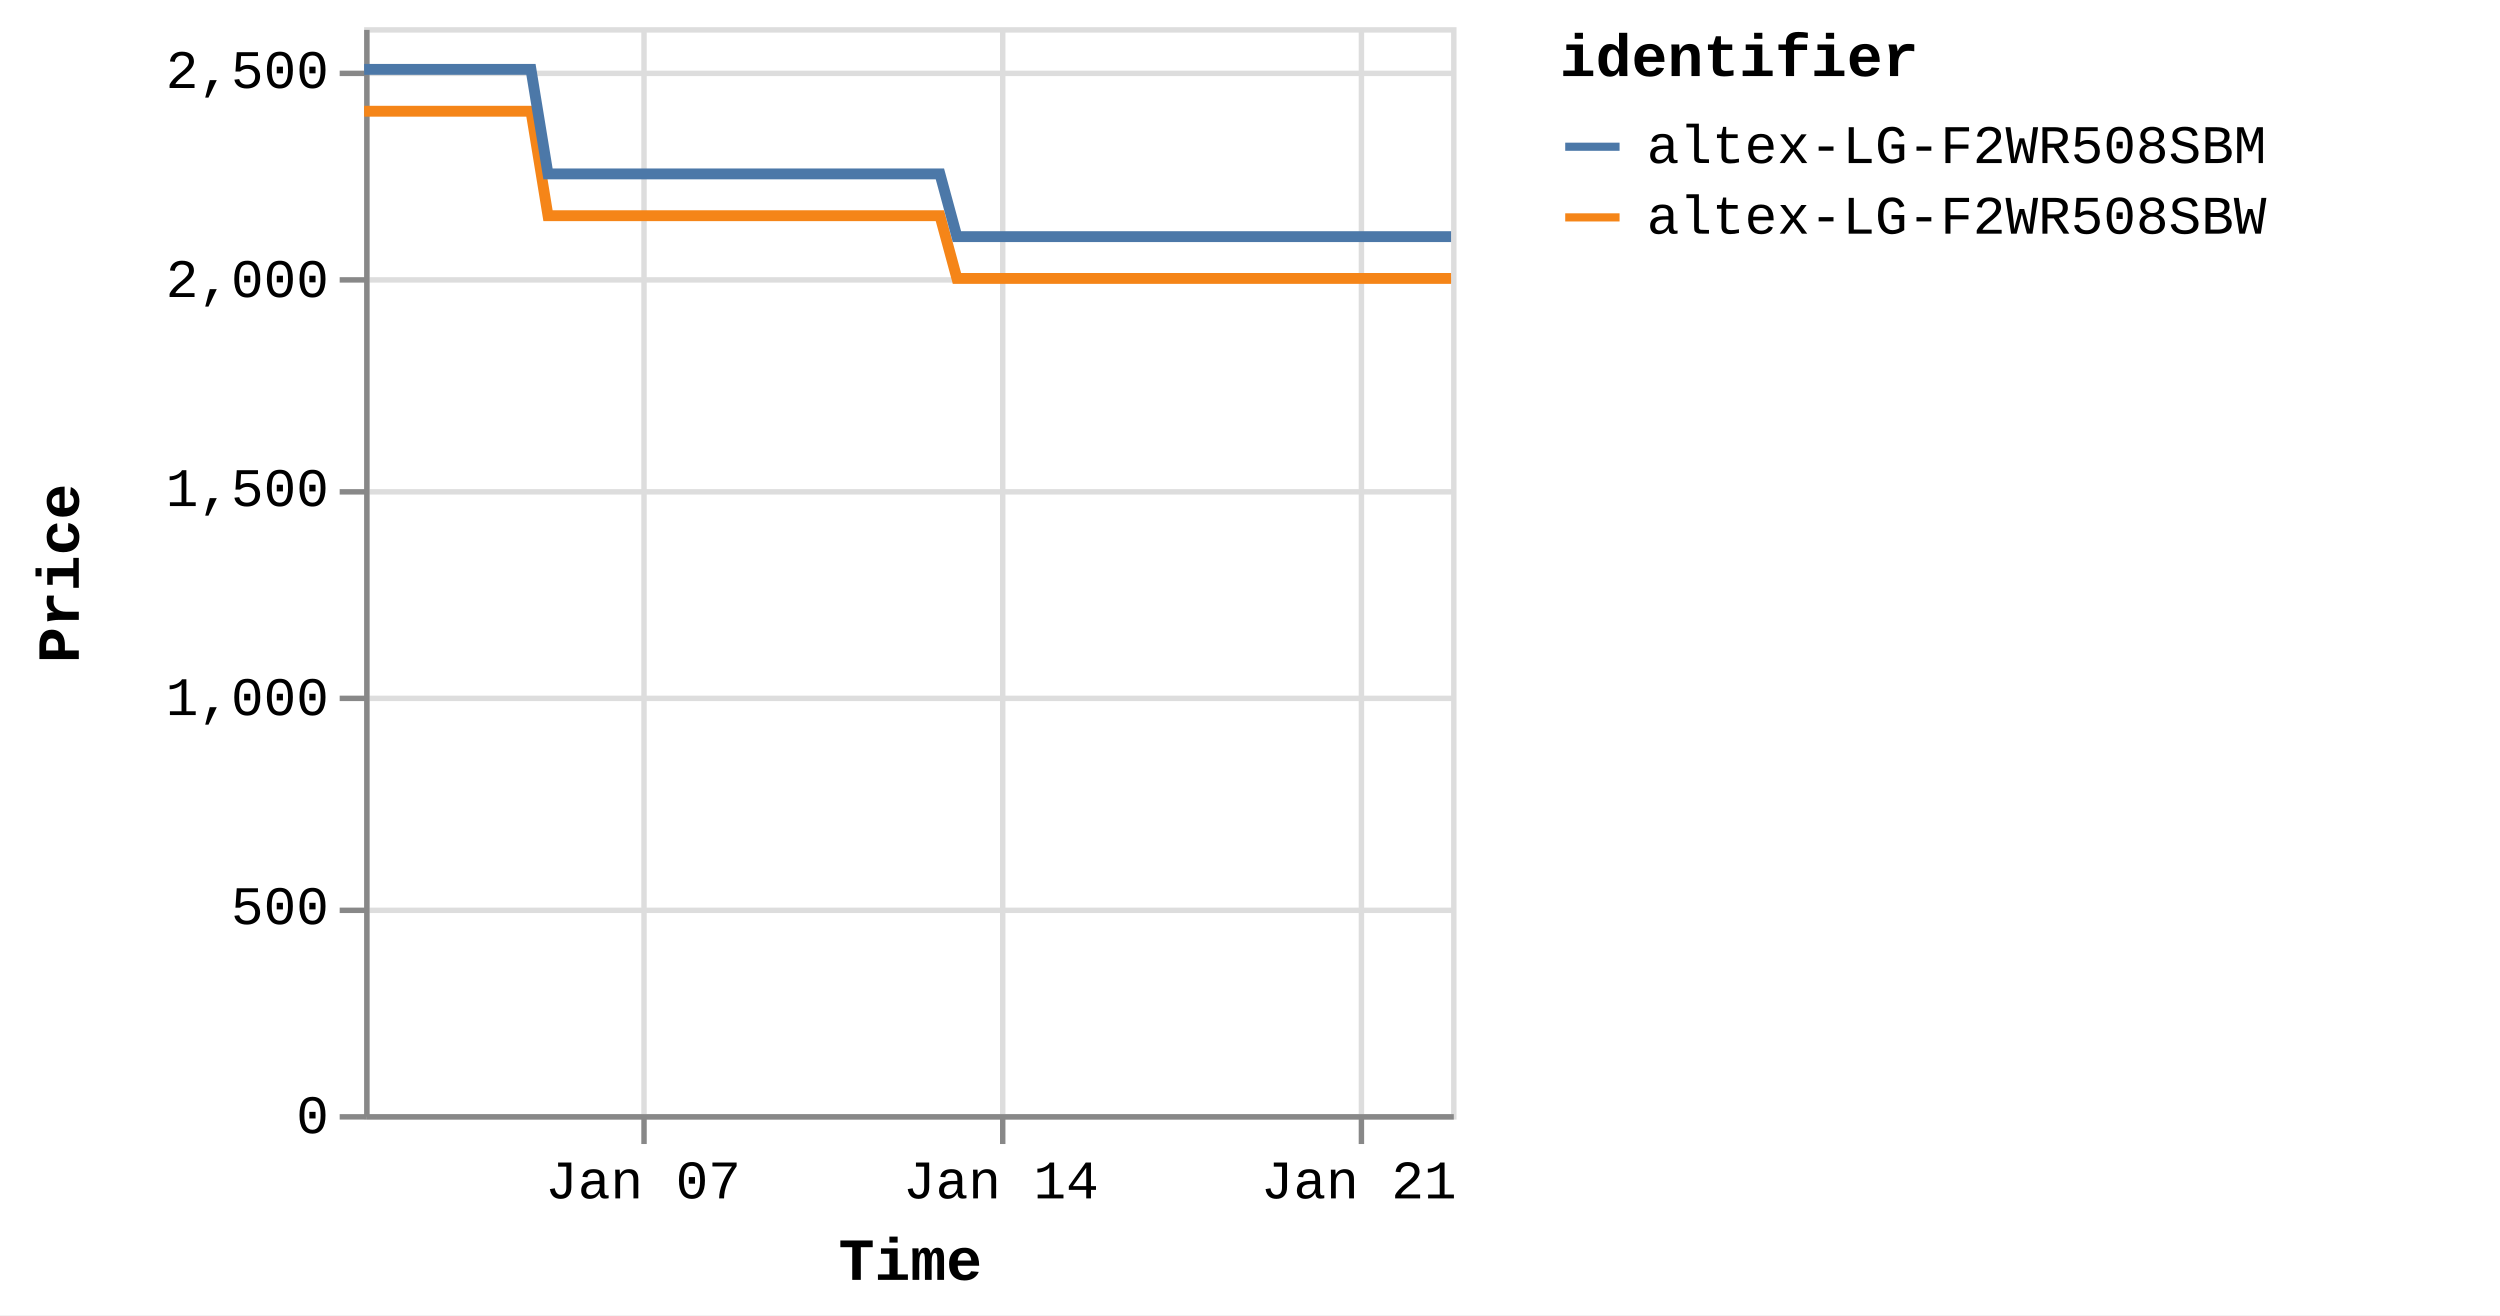
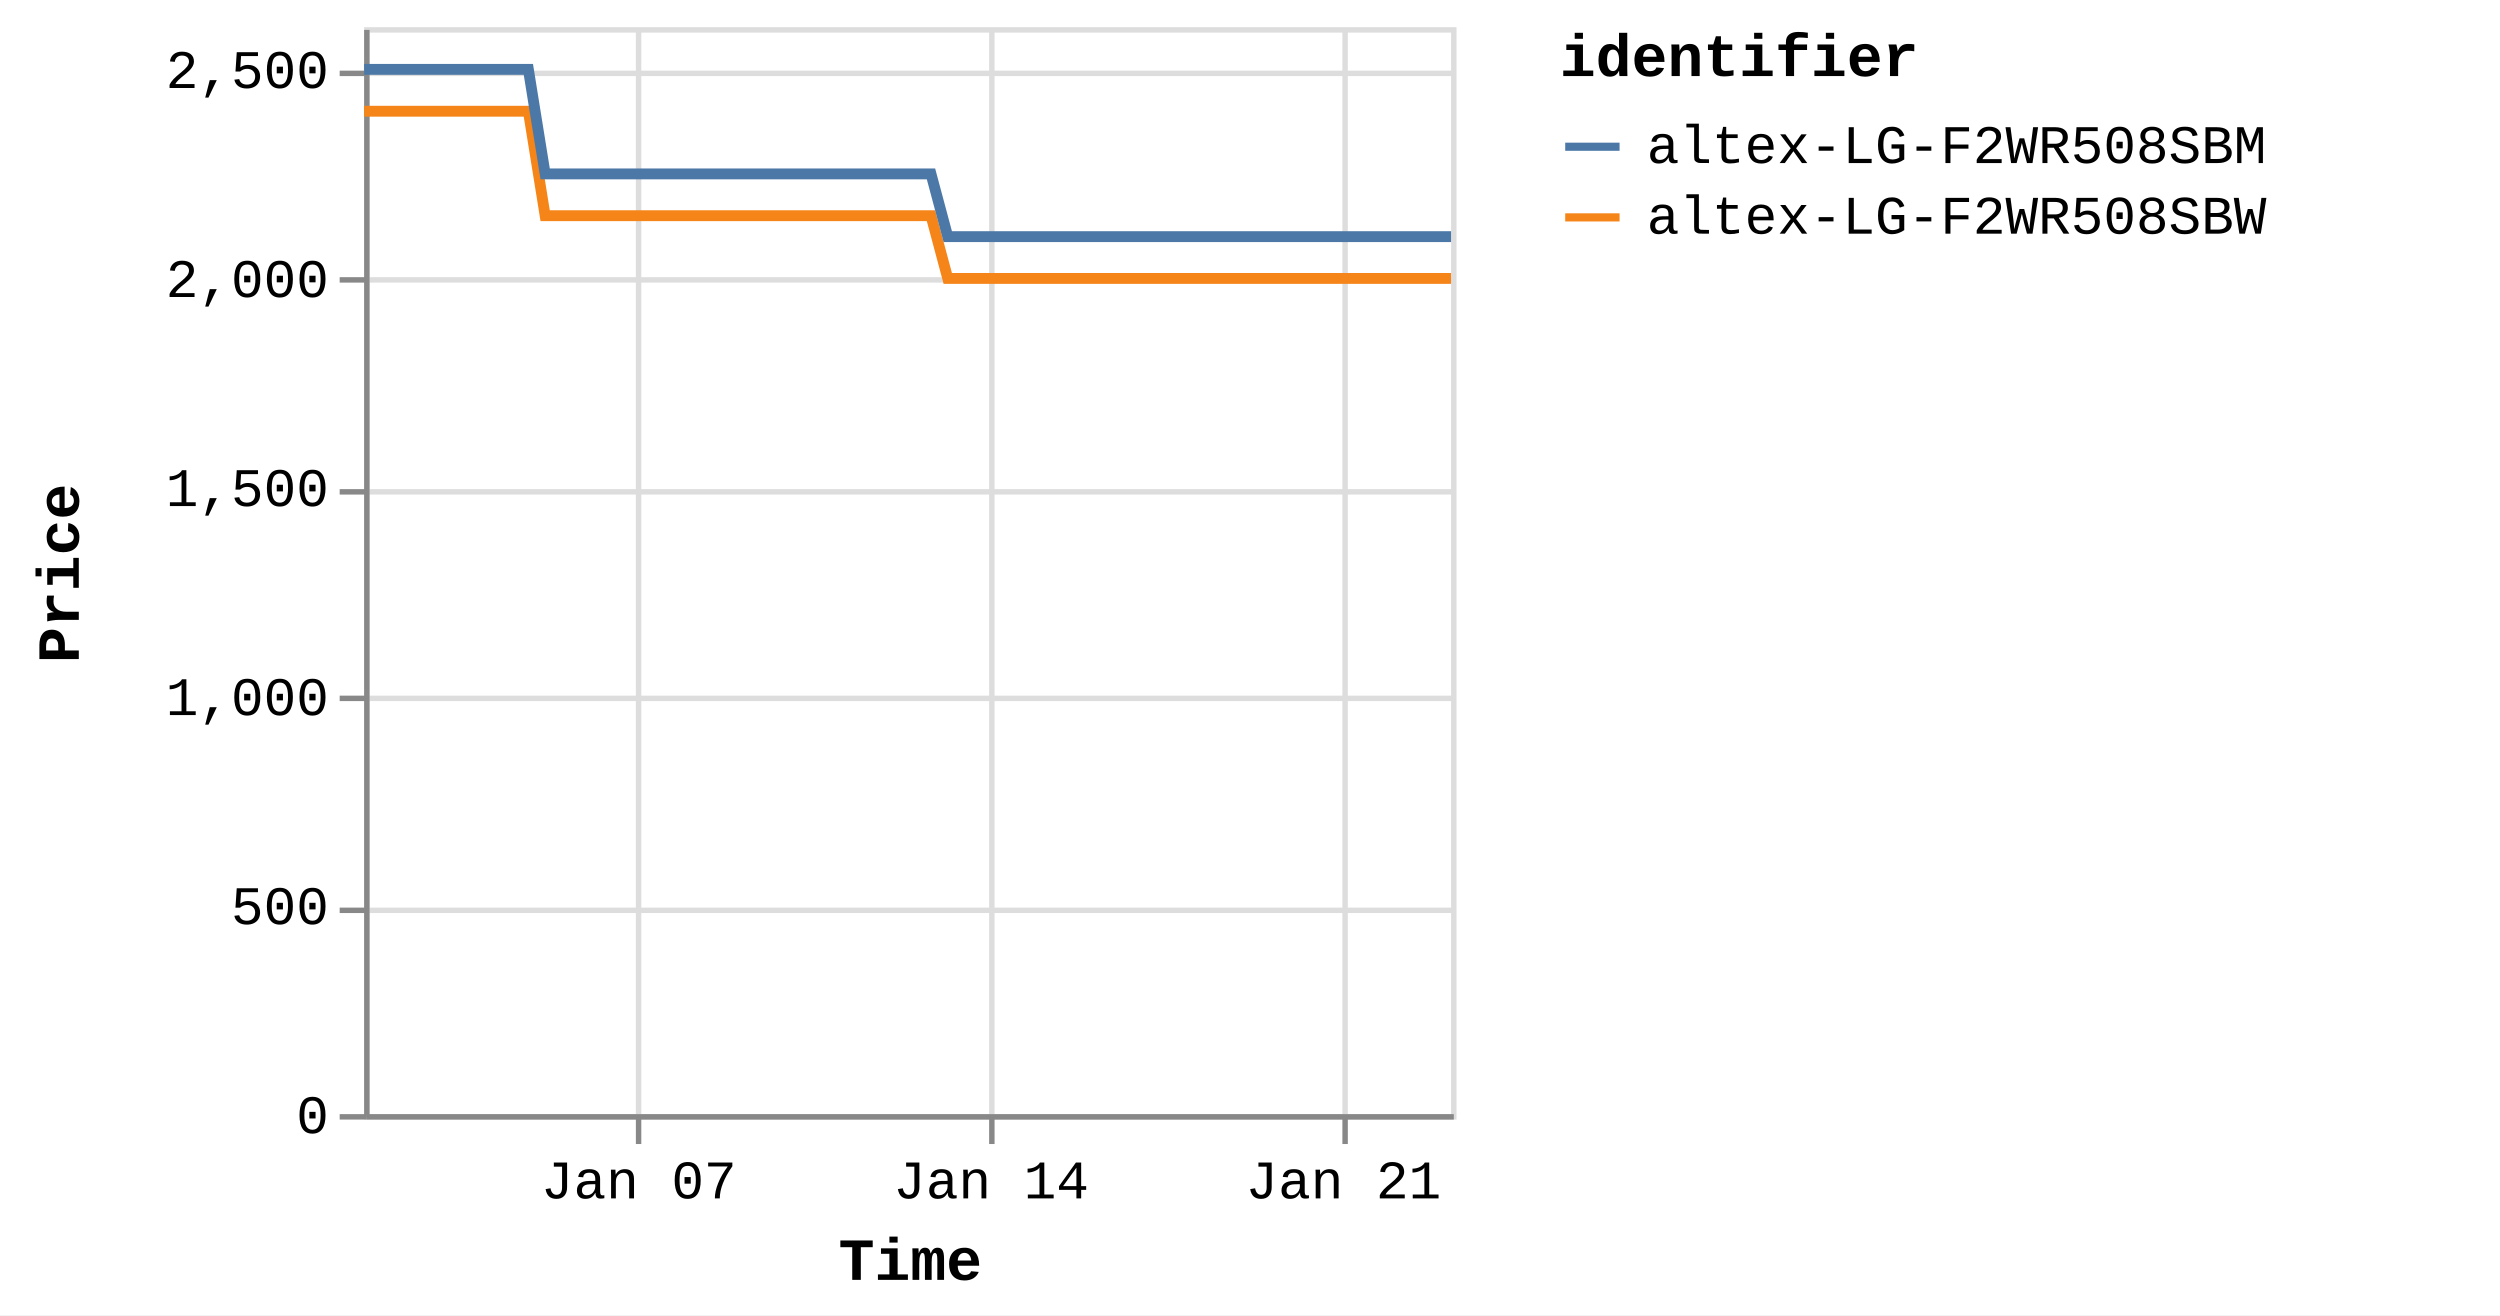
<svg xmlns="http://www.w3.org/2000/svg" version="1.1" class="marks" width="460" height="242" viewBox="0 0 460 242">
  <rect width="460" height="242" fill="white" />
  <g fill="none" stroke-miterlimit="10" transform="translate(67,5)">
    <g class="mark-group role-frame root" role="graphics-object" aria-roledescription="group mark container">
      <g transform="translate(0,0)">
        <path class="background" aria-hidden="true" d="M0.5,0.5h200v200h-200Z" stroke="#ddd" />
        <g>
          <g class="mark-group role-axis" aria-hidden="true">
            <g transform="translate(0.5,200.5)">
              <path class="background" aria-hidden="true" d="M0,0h0v0h0Z" pointer-events="none" />
              <g>
                <g class="mark-rule role-axis-grid" pointer-events="none">
-                   <line transform="translate(51,-200)" x2="0" y2="200" stroke="#ddd" stroke-width="1" opacity="1" />
-                   <line transform="translate(117,-200)" x2="0" y2="200" stroke="#ddd" stroke-width="1" opacity="1" />
-                   <line transform="translate(183,-200)" x2="0" y2="200" stroke="#ddd" stroke-width="1" opacity="1" />
+                   <line transform="translate(50,-200)" x2="0" y2="200" stroke="#ddd" stroke-width="1" opacity="1" />
+                   <line transform="translate(115,-200)" x2="0" y2="200" stroke="#ddd" stroke-width="1" opacity="1" />
+                   <line transform="translate(180,-200)" x2="0" y2="200" stroke="#ddd" stroke-width="1" opacity="1" />
                </g>
              </g>
              <path class="foreground" aria-hidden="true" d="" pointer-events="none" display="none" />
            </g>
          </g>
          <g class="mark-group role-axis" aria-hidden="true">
            <g transform="translate(0.5,0.5)">
              <path class="background" aria-hidden="true" d="M0,0h0v0h0Z" pointer-events="none" />
              <g>
                <g class="mark-rule role-axis-grid" pointer-events="none">
                  <line transform="translate(0,200)" x2="200" y2="0" stroke="#ddd" stroke-width="1" opacity="1" />
                  <line transform="translate(0,162)" x2="200" y2="0" stroke="#ddd" stroke-width="1" opacity="1" />
                  <line transform="translate(0,123)" x2="200" y2="0" stroke="#ddd" stroke-width="1" opacity="1" />
                  <line transform="translate(0,85)" x2="200" y2="0" stroke="#ddd" stroke-width="1" opacity="1" />
                  <line transform="translate(0,46)" x2="200" y2="0" stroke="#ddd" stroke-width="1" opacity="1" />
                  <line transform="translate(0,8)" x2="200" y2="0" stroke="#ddd" stroke-width="1" opacity="1" />
                </g>
              </g>
              <path class="foreground" aria-hidden="true" d="" pointer-events="none" display="none" />
            </g>
          </g>
-           <g class="mark-group role-axis" role="graphics-symbol" aria-roledescription="axis" aria-label="X-axis titled 'Time' for a time scale with values from Monday, 01 January 2024, 2:19:43 PM to Monday, 22 January 2024, 8:38:28 PM">
+           <g class="mark-group role-axis" role="graphics-symbol" aria-roledescription="axis" aria-label="X-axis titled 'Time' for a time scale with values from Monday, 01 January 2024, 2:19:43 PM to Tuesday, 23 January 2024, 4:39:51 AM">
            <g transform="translate(0.5,200.5)">
              <path class="background" aria-hidden="true" d="M0,0h0v0h0Z" pointer-events="none" />
              <g>
                <g class="mark-rule role-axis-tick" pointer-events="none">
-                   <line transform="translate(51,0)" x2="0" y2="5" stroke="#888" stroke-width="1" opacity="1" />
-                   <line transform="translate(117,0)" x2="0" y2="5" stroke="#888" stroke-width="1" opacity="1" />
-                   <line transform="translate(183,0)" x2="0" y2="5" stroke="#888" stroke-width="1" opacity="1" />
+                   <line transform="translate(50,0)" x2="0" y2="5" stroke="#888" stroke-width="1" opacity="1" />
+                   <line transform="translate(115,0)" x2="0" y2="5" stroke="#888" stroke-width="1" opacity="1" />
+                   <line transform="translate(180,0)" x2="0" y2="5" stroke="#888" stroke-width="1" opacity="1" />
                </g>
                <g class="mark-text role-axis-label" pointer-events="none">
-                   <text text-anchor="middle" transform="translate(50.82037,15)" font-family="Liberation Mono" font-size="10px" fill="#000" opacity="1">Jan 07</text>
-                   <text text-anchor="middle" transform="translate(116.6624,15)" font-family="Liberation Mono" font-size="10px" fill="#000" opacity="1">Jan 14</text>
-                   <text text-anchor="middle" transform="translate(182.5044,15)" font-family="Liberation Mono" font-size="10px" fill="#000" opacity="1">Jan 21</text>
+                   <text text-anchor="middle" transform="translate(50.03373,15)" font-family="Liberation Mono" font-size="10px" fill="#000" opacity="1">Jan 07</text>
+                   <text text-anchor="middle" transform="translate(114.8566,15)" font-family="Liberation Mono" font-size="10px" fill="#000" opacity="1">Jan 14</text>
+                   <text text-anchor="middle" transform="translate(179.6794,15)" font-family="Liberation Mono" font-size="10px" fill="#000" opacity="1">Jan 21</text>
                </g>
                <g class="mark-rule role-axis-domain" pointer-events="none">
                  <line transform="translate(0,0)" x2="200" y2="0" stroke="#888" stroke-width="1" opacity="1" />
                </g>
                <g class="mark-text role-axis-title" pointer-events="none">
                  <text text-anchor="middle" transform="translate(100,30)" font-family="Liberation Mono" font-size="11px" font-weight="bold" fill="#000" opacity="1">Time</text>
                </g>
              </g>
              <path class="foreground" aria-hidden="true" d="" pointer-events="none" display="none" />
            </g>
          </g>
          <g class="mark-group role-axis" role="graphics-symbol" aria-roledescription="axis" aria-label="Y-axis titled 'Price' for a linear scale with values from 0 to 2,600">
            <g transform="translate(0.5,0.5)">
              <path class="background" aria-hidden="true" d="M0,0h0v0h0Z" pointer-events="none" />
              <g>
                <g class="mark-rule role-axis-tick" pointer-events="none">
                  <line transform="translate(0,200)" x2="-5" y2="0" stroke="#888" stroke-width="1" opacity="1" />
                  <line transform="translate(0,162)" x2="-5" y2="0" stroke="#888" stroke-width="1" opacity="1" />
                  <line transform="translate(0,123)" x2="-5" y2="0" stroke="#888" stroke-width="1" opacity="1" />
                  <line transform="translate(0,85)" x2="-5" y2="0" stroke="#888" stroke-width="1" opacity="1" />
                  <line transform="translate(0,46)" x2="-5" y2="0" stroke="#888" stroke-width="1" opacity="1" />
                  <line transform="translate(0,8)" x2="-5" y2="0" stroke="#888" stroke-width="1" opacity="1" />
                </g>
                <g class="mark-text role-axis-label" pointer-events="none">
                  <text text-anchor="end" transform="translate(-7,203)" font-family="Liberation Mono" font-size="10px" fill="#000" opacity="1">0</text>
                  <text text-anchor="end" transform="translate(-7,164.5385)" font-family="Liberation Mono" font-size="10px" fill="#000" opacity="1">500</text>
                  <text text-anchor="end" transform="translate(-7,126.0769)" font-family="Liberation Mono" font-size="10px" fill="#000" opacity="1">1,000</text>
                  <text text-anchor="end" transform="translate(-7,87.61538)" font-family="Liberation Mono" font-size="10px" fill="#000" opacity="1">1,500</text>
                  <text text-anchor="end" transform="translate(-7,49.15385)" font-family="Liberation Mono" font-size="10px" fill="#000" opacity="1">2,000</text>
                  <text text-anchor="end" transform="translate(-7,10.69231)" font-family="Liberation Mono" font-size="10px" fill="#000" opacity="1">2,500</text>
                </g>
                <g class="mark-rule role-axis-domain" pointer-events="none">
                  <line transform="translate(0,200)" x2="0" y2="-200" stroke="#888" stroke-width="1" opacity="1" />
                </g>
                <g class="mark-text role-axis-title" pointer-events="none">
                  <text text-anchor="middle" transform="translate(-51,100) rotate(-90) translate(0,-2)" font-family="Liberation Mono" font-size="11px" font-weight="bold" fill="#000" opacity="1">Price</text>
                </g>
              </g>
              <path class="foreground" aria-hidden="true" d="" pointer-events="none" display="none" />
            </g>
          </g>
          <g class="mark-group role-scope pathgroup" role="graphics-object" aria-roledescription="group mark container">
            <g transform="translate(0,0)">
              <path class="background" aria-hidden="true" d="M0,0h200v200h-200Z" />
              <g>
                <g class="mark-line role-mark marks" role="graphics-object" aria-roledescription="line mark container">
-                   <path aria-label="Time: Jan 01, 2024; Price: 2399; identifier: altex-LG-F2WR508SBW" role="graphics-symbol" aria-roledescription="line mark" d="M0,15.462L0.985,15.462L2.474,15.462L5.61,15.462L7.179,15.462L8.827,15.462L10.324,15.462L11.879,15.462L15.016,15.462L16.585,15.462L18.234,15.462L19.733,15.462L21.283,15.462L24.423,15.462L25.992,15.462L27.638,15.462L29.149,15.462L30.693,15.462L33.833,34.692L35.399,34.692L37.045,34.692L38.551,34.692L40.097,34.692L43.236,34.692L44.801,34.692L46.444,34.692L47.949,34.692L49.502,34.692L52.648,34.692L54.207,34.692L55.849,34.692L57.356,34.692L58.909,34.692L62.053,34.692L63.625,34.692L65.274,34.692L66.774,34.692L68.313,34.692L71.462,34.692L73.028,34.692L74.697,34.692L76.183,34.692L77.721,34.692L80.867,34.692L82.435,34.692L84.085,34.692L85.582,34.692L87.127,34.692L90.27,34.692L91.839,34.692L93.494,34.692L94.994,34.692L96.534,34.692L99.675,34.692L101.246,34.692L102.892,34.692L104.395,34.692L105.94,34.692L109.077,46.231L110.642,46.231L112.285,46.231L113.792,46.231L115.344,46.231L118.49,46.231L120.048,46.231L121.689,46.231L123.194,46.231L124.751,46.231L127.897,46.231L129.467,46.231L131.123,46.231L132.619,46.231L134.157,46.231L137.299,46.231L138.874,46.231L140.524,46.231L142.026,46.231L143.563,46.231L146.706,46.231L148.28,46.231L149.932,46.231L151.43,46.231L152.969,46.231L156.11,46.231L157.679,46.231L159.333,46.231L160.829,46.231L162.379,46.231L165.519,46.231L167.088,46.231L168.74,46.231L170.243,46.231L171.78,46.231L174.924,46.231L176.483,46.231L178.128,46.231L179.64,46.231L181.189,46.231L184.324,46.231L185.891,46.231L187.534,46.231L189.041,46.231L190.594,46.231L193.744,46.231L195.314,46.231L196.969,46.231L198.457,46.231L200,46.231" stroke="#f58518" stroke-width="2" />
+                   <path aria-label="Time: Jan 01, 2024; Price: 2399; identifier: altex-LG-F2WR508SBW" role="graphics-symbol" aria-roledescription="line mark" d="M0,15.462L0.969,15.462L2.436,15.462L5.523,15.462L7.068,15.462L8.69,15.462L10.165,15.462L11.695,15.462L14.784,15.462L16.328,15.462L17.952,15.462L19.428,15.462L20.954,15.462L24.045,15.462L25.59,15.462L27.21,15.462L28.698,15.462L30.218,15.462L33.309,34.692L34.851,34.692L36.471,34.692L37.954,34.692L39.476,34.692L42.567,34.692L44.108,34.692L45.725,34.692L47.207,34.692L48.736,34.692L51.833,34.692L53.368,34.692L54.985,34.692L56.468,34.692L57.997,34.692L61.092,34.692L62.64,34.692L64.264,34.692L65.741,34.692L67.256,34.692L70.356,34.692L71.897,34.692L73.541,34.692L75.003,34.692L76.518,34.692L79.615,34.692L81.159,34.692L82.784,34.692L84.257,34.692L85.779,34.692L88.873,34.692L90.418,34.692L92.046,34.692L93.523,34.692L95.039,34.692L98.133,34.692L99.678,34.692L101.3,34.692L102.78,34.692L104.301,34.692L107.389,46.231L108.93,46.231L110.547,46.231L112.03,46.231L113.559,46.231L116.656,46.231L118.189,46.231L119.806,46.231L121.287,46.231L122.82,46.231L125.918,46.231L127.463,46.231L129.093,46.231L130.566,46.231L132.08,46.231L135.174,46.231L136.724,46.231L138.349,46.231L139.828,46.231L141.341,46.231L144.435,46.231L145.985,46.231L147.611,46.231L149.086,46.231L150.601,46.231L153.693,46.231L155.239,46.231L156.867,46.231L158.34,46.231L159.865,46.231L162.957,46.231L164.501,46.231L166.128,46.231L167.608,46.231L169.122,46.231L172.217,46.231L173.751,46.231L175.371,46.231L176.86,46.231L178.385,46.231L181.47,46.231L183.013,46.231L184.631,46.231L186.114,46.231L187.644,46.231L190.745,46.231L192.291,46.231L193.92,46.231L195.386,46.231L196.904,46.231L199.999,46.231" stroke="#f58518" stroke-width="2" />
                </g>
              </g>
              <path class="foreground" aria-hidden="true" d="" display="none" />
            </g>
            <g transform="translate(0,0)">
              <path class="background" aria-hidden="true" d="M0,0h200v200h-200Z" />
              <g>
                <g class="mark-line role-mark marks" role="graphics-object" aria-roledescription="line mark container">
-                   <path aria-label="Time: Jan 01, 2024; Price: 2499; identifier: altex-LG-F2WR508SBM" role="graphics-symbol" aria-roledescription="line mark" d="M0.001,7.769L0.985,7.769L2.475,7.769L5.61,7.769L7.179,7.769L8.827,7.769L10.325,7.769L11.879,7.769L15.016,7.769L16.585,7.769L18.235,7.769L19.733,7.769L21.284,7.769L24.423,7.769L25.992,7.769L27.638,7.769L29.15,7.769L30.695,7.769L33.833,27L35.399,27L37.045,27L38.551,27L40.097,27L43.236,27L44.802,27L46.444,27L47.949,27L49.503,27L52.648,27L54.207,27L55.849,27L57.356,27L58.909,27L62.054,27L63.625,27L65.274,27L66.775,27L68.314,27L71.462,27L73.028,27L74.697,27L76.183,27L77.721,27L80.867,27L82.435,27L84.086,27L85.582,27L87.128,27L90.271,27L91.839,27L93.494,27L94.994,27L96.534,27L99.676,27L101.246,27L102.893,27L104.396,27L105.941,27L109.077,38.538L110.642,38.538L112.285,38.538L113.792,38.538L115.344,38.538L118.49,38.538L120.048,38.538L121.69,38.538L123.195,38.538L124.751,38.538L127.897,38.538L129.467,38.538L131.123,38.538L132.619,38.538L134.157,38.538L137.299,38.538L138.874,38.538L140.525,38.538L142.029,38.538L143.563,38.538L146.706,38.538L148.28,38.538L149.932,38.538L151.43,38.538L152.969,38.538L156.111,38.538L157.68,38.538L159.333,38.538L160.83,38.538L162.38,38.538L165.519,38.538L167.088,38.538L168.74,38.538L170.243,38.538L171.781,38.538L174.924,38.538L176.483,38.538L178.129,38.538L179.641,38.538L181.19,38.538L184.324,38.538L185.891,38.538L187.534,38.538L189.041,38.538L190.594,38.538L193.744,38.538L195.315,38.538L196.969,38.538L198.458,38.538L200,38.538" stroke="#4c78a8" stroke-width="2" />
+                   <path aria-label="Time: Jan 01, 2024; Price: 2499; identifier: altex-LG-F2WR508SBM" role="graphics-symbol" aria-roledescription="line mark" d="M0.001,7.769L0.97,7.769L2.436,7.769L5.523,7.769L7.068,7.769L8.69,7.769L10.165,7.769L11.695,7.769L14.784,7.769L16.329,7.769L17.953,7.769L19.428,7.769L20.954,7.769L24.045,7.769L25.59,7.769L27.21,7.769L28.698,7.769L30.22,7.769L33.31,27L34.851,27L36.472,27L37.955,27L39.476,27L42.567,27L44.108,27L45.725,27L47.207,27L48.737,27L51.834,27L53.368,27L54.985,27L56.468,27L57.997,27L61.093,27L62.64,27L64.264,27L65.741,27L67.256,27L70.356,27L71.898,27L73.541,27L75.004,27L76.518,27L79.615,27L81.159,27L82.784,27L84.257,27L85.779,27L88.873,27L90.418,27L92.047,27L93.523,27L95.04,27L98.133,27L99.679,27L101.3,27L102.78,27L104.301,27L107.389,38.538L108.93,38.538L110.547,38.538L112.031,38.538L113.559,38.538L116.656,38.538L118.19,38.538L119.806,38.538L121.288,38.538L122.82,38.538L125.918,38.538L127.463,38.538L129.093,38.538L130.566,38.538L132.08,38.538L135.174,38.538L136.725,38.538L138.349,38.538L139.831,38.538L141.341,38.538L144.435,38.538L145.985,38.538L147.612,38.538L149.086,38.538L150.601,38.538L153.694,38.538L155.239,38.538L156.867,38.538L158.34,38.538L159.866,38.538L162.957,38.538L164.502,38.538L166.128,38.538L167.608,38.538L169.122,38.538L172.217,38.538L173.751,38.538L175.371,38.538L176.86,38.538L178.385,38.538L181.471,38.538L183.014,38.538L184.631,38.538L186.115,38.538L187.644,38.538L190.746,38.538L192.292,38.538L193.92,38.538L195.386,38.538L196.904,38.538L200,38.538" stroke="#4c78a8" stroke-width="2" />
                </g>
              </g>
              <path class="foreground" aria-hidden="true" d="" display="none" />
            </g>
          </g>
          <g class="mark-group role-legend" role="graphics-symbol" aria-roledescription="legend" aria-label="Symbol legend titled 'identifier' for stroke color with 2 values: altex-LG-F2WR508SBM, altex-LG-F2WR508SBW">
            <g transform="translate(220,0)">
              <path class="background" aria-hidden="true" d="M0,0h168v40h-168Z" pointer-events="none" />
              <g>
                <g class="mark-group role-legend-entry">
                  <g transform="translate(0,16)">
                    <path class="background" aria-hidden="true" d="M0,0h0v0h0Z" pointer-events="none" />
                    <g>
                      <g class="mark-group role-scope" role="graphics-object" aria-roledescription="group mark container">
                        <g transform="translate(0,0)">
                          <path class="background" aria-hidden="true" d="M0,0h168v11h-168Z" pointer-events="none" opacity="1" />
                          <g>
                            <g class="mark-symbol role-legend-symbol" pointer-events="none">
                              <path transform="translate(6,6)" d="M-5,0L5,0" stroke="#4c78a8" stroke-width="1.5" opacity="1" />
                            </g>
                            <g class="mark-text role-legend-label" pointer-events="none">
                              <text text-anchor="start" transform="translate(16,9)" font-family="Liberation Mono" font-size="10px" fill="#000" opacity="1">altex-LG-F2WR508SBM</text>
                            </g>
                          </g>
                          <path class="foreground" aria-hidden="true" d="" pointer-events="none" display="none" />
                        </g>
                        <g transform="translate(0,13)">
                          <path class="background" aria-hidden="true" d="M0,0h168v11h-168Z" pointer-events="none" opacity="1" />
                          <g>
                            <g class="mark-symbol role-legend-symbol" pointer-events="none">
                              <path transform="translate(6,6)" d="M-5,0L5,0" stroke="#f58518" stroke-width="1.5" opacity="1" />
                            </g>
                            <g class="mark-text role-legend-label" pointer-events="none">
                              <text text-anchor="start" transform="translate(16,9)" font-family="Liberation Mono" font-size="10px" fill="#000" opacity="1">altex-LG-F2WR508SBW</text>
                            </g>
                          </g>
                          <path class="foreground" aria-hidden="true" d="" pointer-events="none" display="none" />
                        </g>
                      </g>
                    </g>
                    <path class="foreground" aria-hidden="true" d="" pointer-events="none" display="none" />
                  </g>
                </g>
                <g class="mark-text role-legend-title" pointer-events="none">
                  <text text-anchor="start" transform="translate(0,9)" font-family="Liberation Mono" font-size="11px" font-weight="bold" fill="#000" opacity="1">identifier</text>
                </g>
              </g>
              <path class="foreground" aria-hidden="true" d="" pointer-events="none" display="none" />
            </g>
          </g>
        </g>
        <path class="foreground" aria-hidden="true" d="" display="none" />
      </g>
    </g>
  </g>
</svg>
